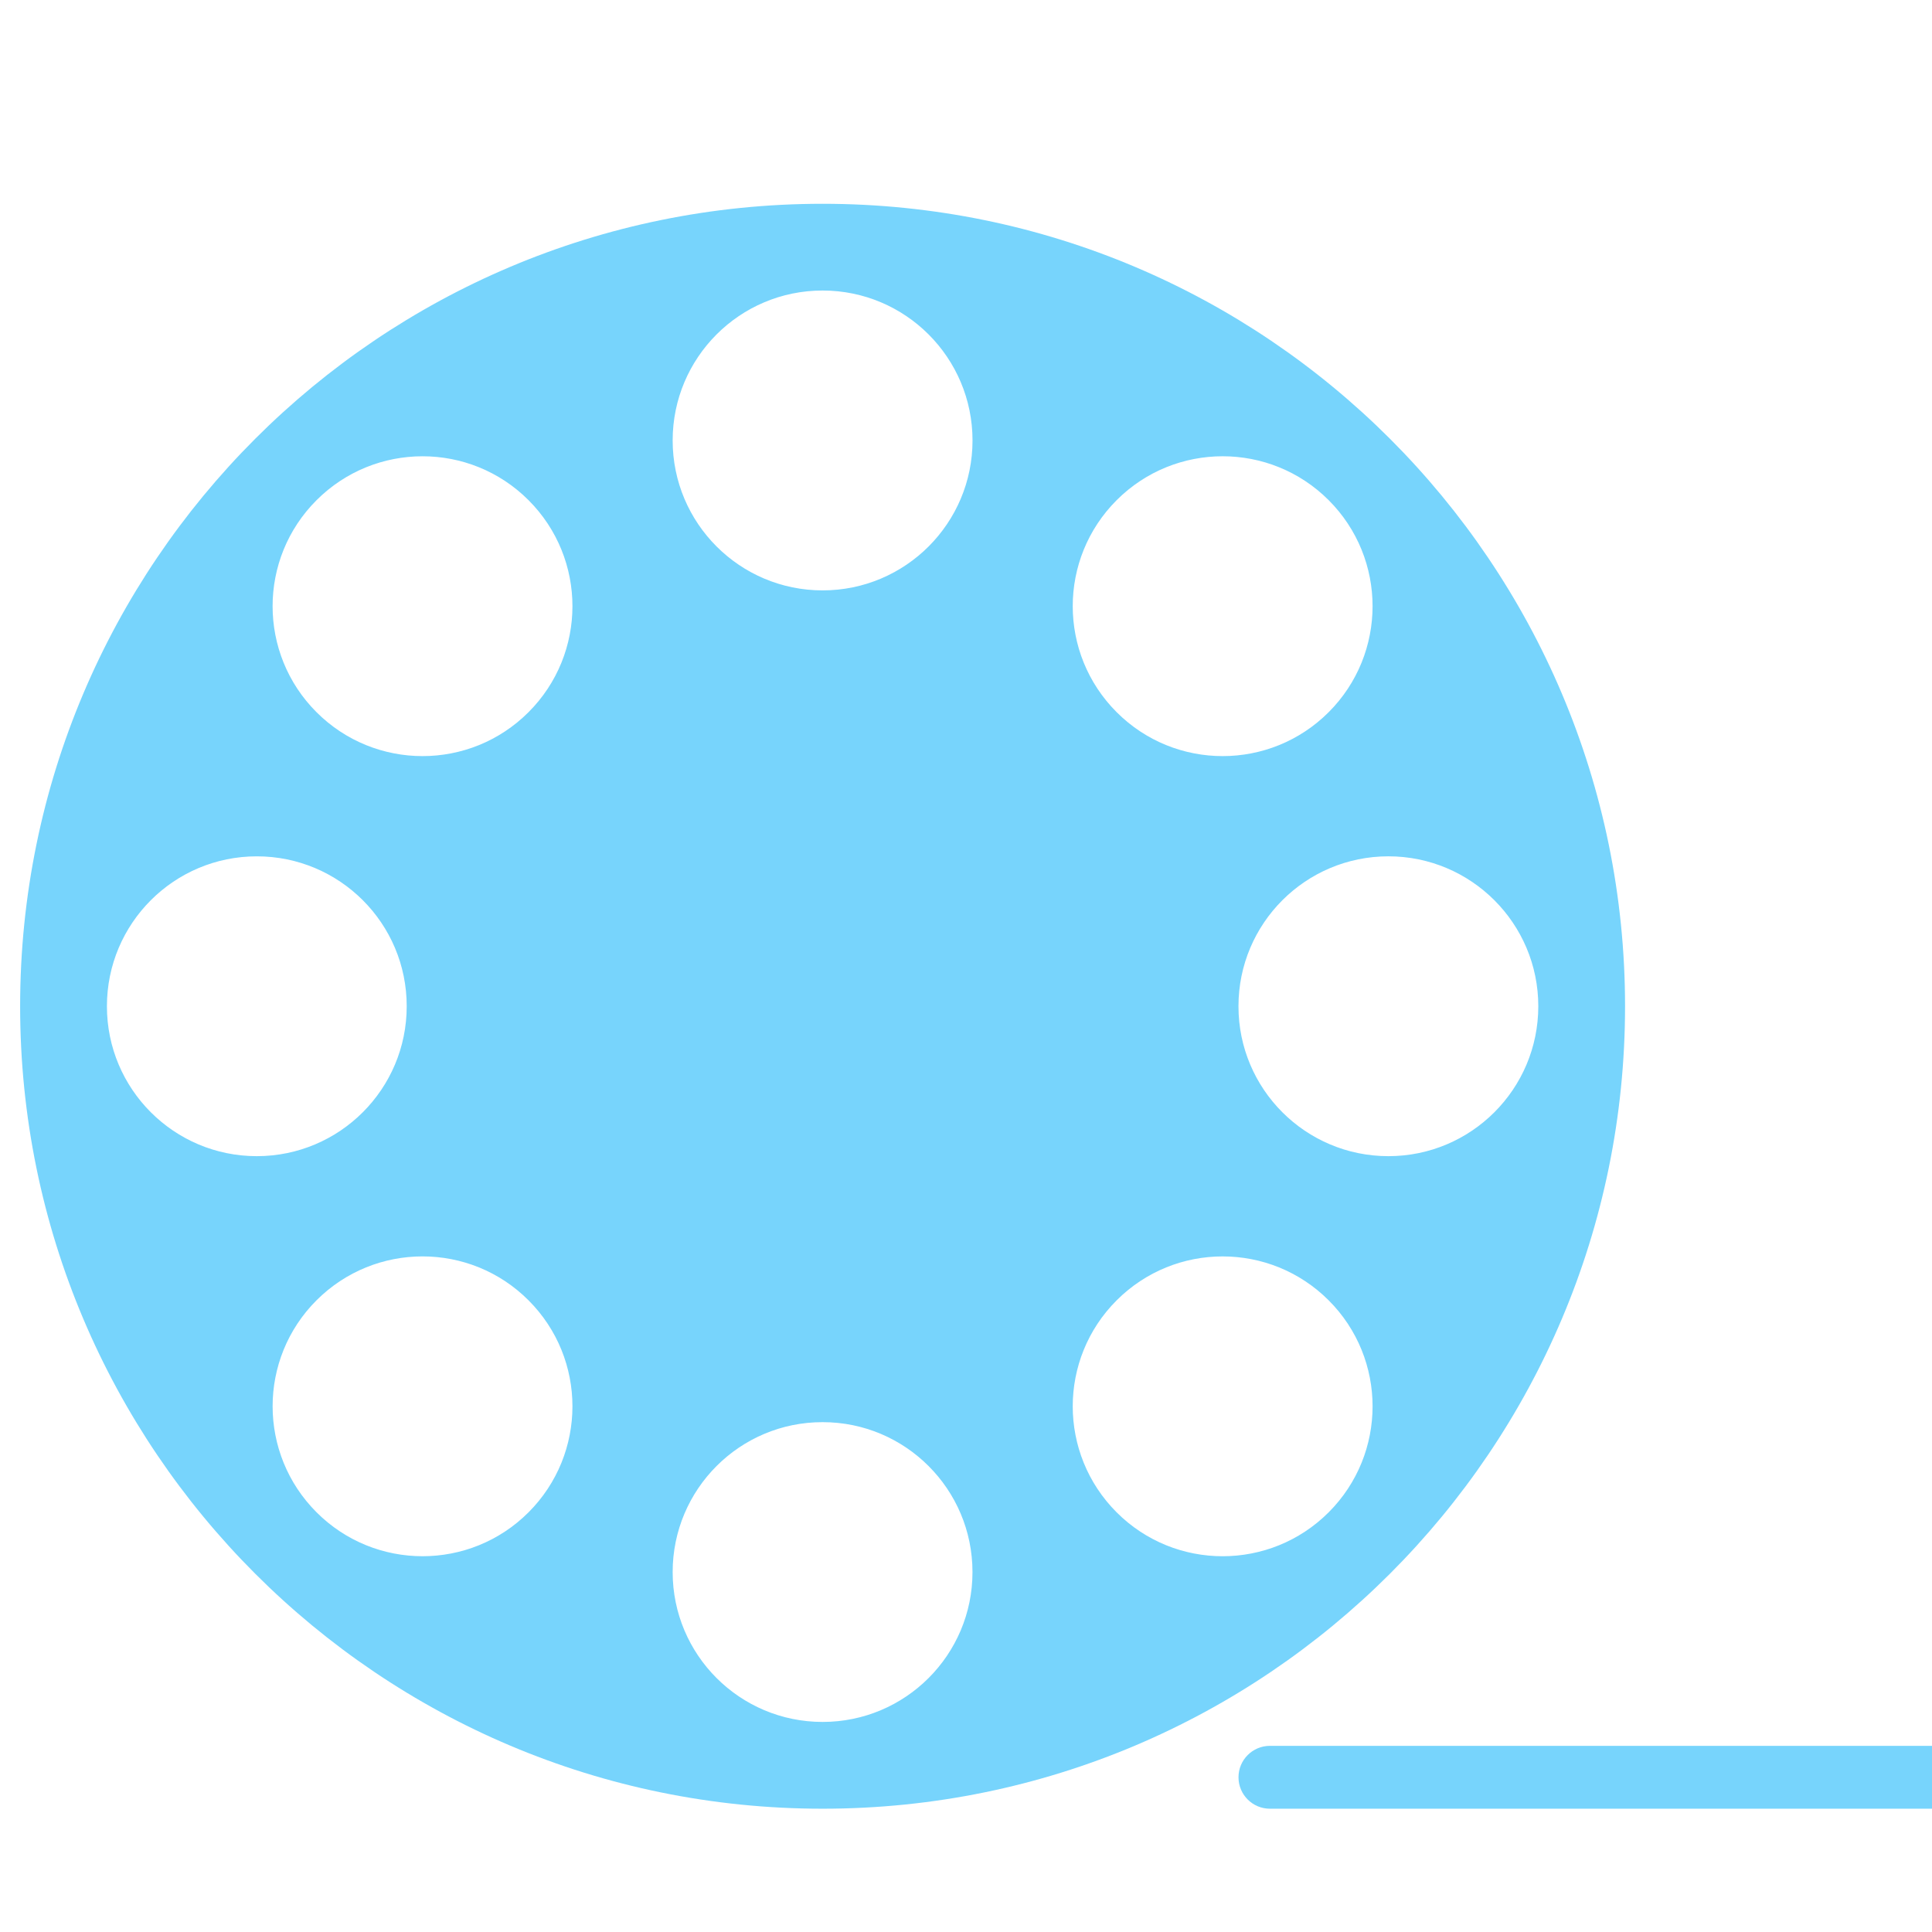
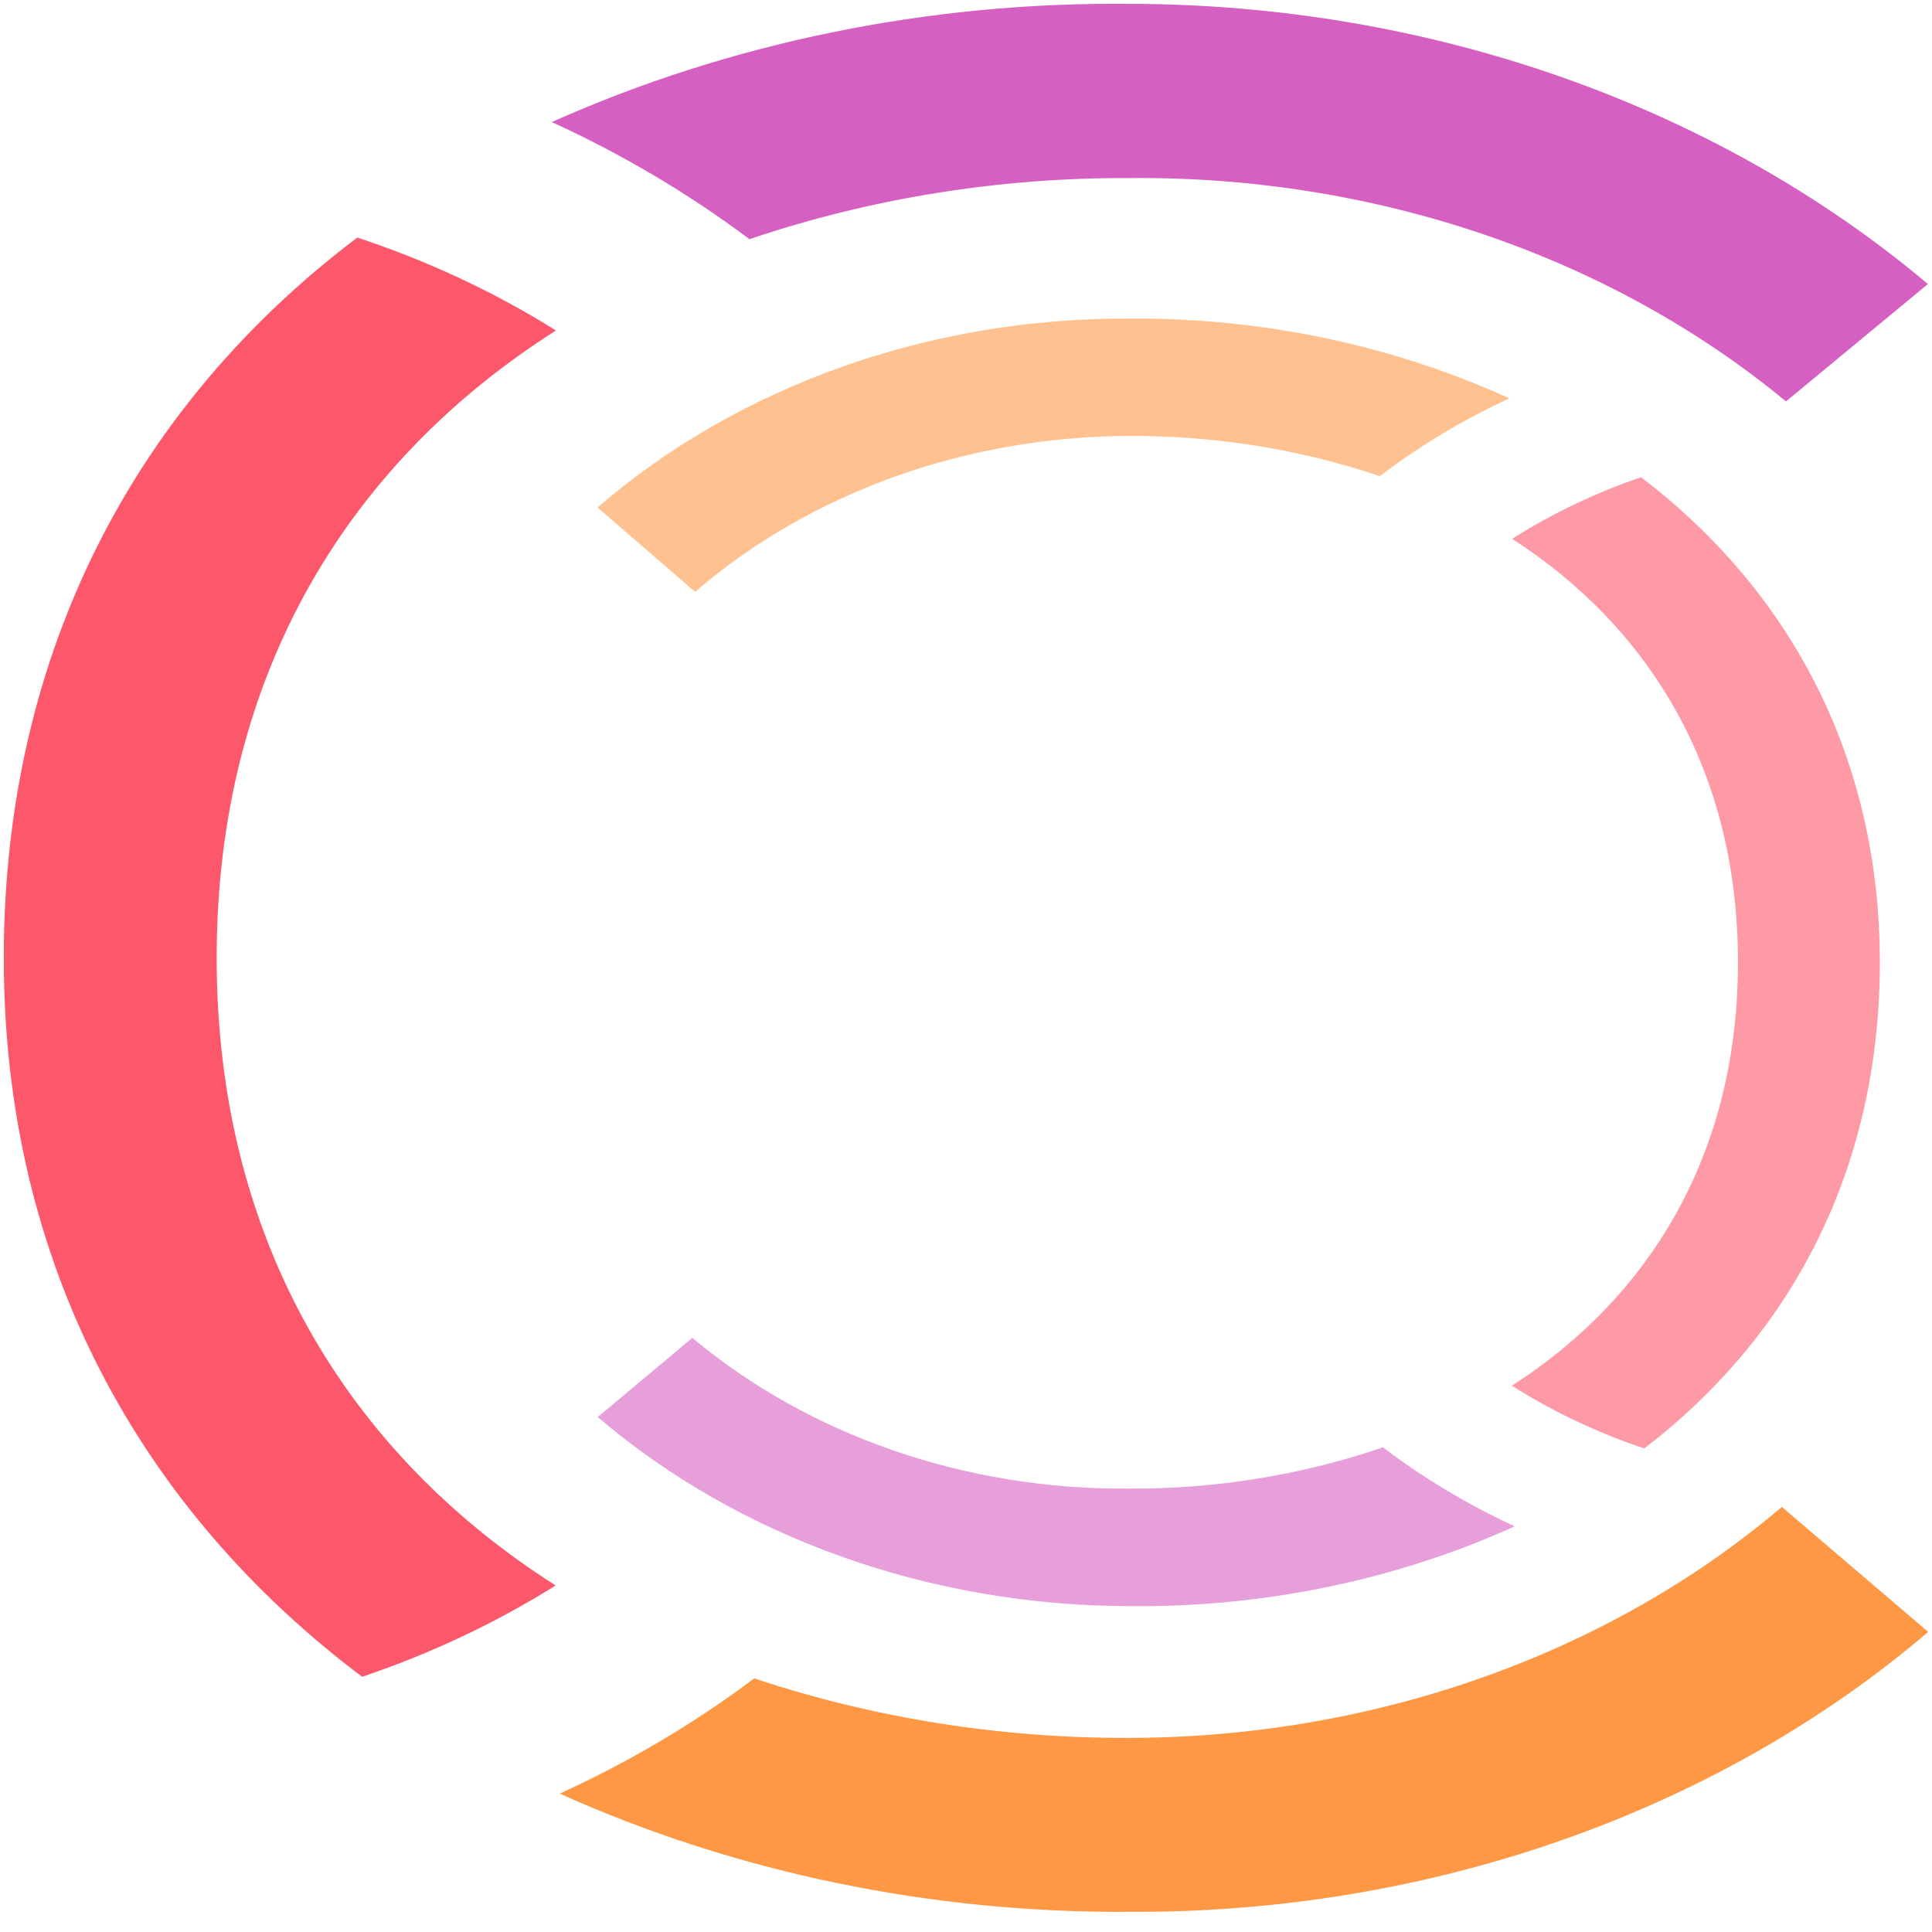
- <svg xmlns="http://www.w3.org/2000/svg" version="1.1" viewBox="0 0 96 96" x="0" y="0" enable-background="transparent">
-   <path d="M40.874 10.126C18.853 10.126 1 27.978 1 50c0 22.021 17.853 39.874 39.874 39.874 22.022 0 39.874-17.853 39.874-39.874C80.748 27.978 62.896 10.126 40.874 10.126zM55.486 24.853c2.908-2.908 7.626-2.909 10.535 0s2.908 7.627 0 10.535c-2.91 2.91-7.627 2.91-10.535 0C52.576 32.479 52.576 27.763 55.486 24.853zM5.313 50.001c-0.001-4.115 3.334-7.451 7.447-7.45 4.116-0.001 7.452 3.335 7.449 7.449 0.002 4.114-3.334 7.449-7.449 7.449C8.647 57.45 5.312 54.114 5.313 50.001zM26.262 75.147c-2.908 2.908-7.625 2.908-10.532-0.001-2.911-2.909-2.911-7.626-0.003-10.534 2.91-2.91 7.628-2.91 10.535 0C29.172 67.521 29.172 72.237 26.262 75.147zM26.262 35.388c-2.908 2.91-7.625 2.91-10.535 0-2.909-2.908-2.909-7.625 0.001-10.533 2.909-2.91 7.626-2.91 10.534-0.002C29.172 27.763 29.172 32.479 26.262 35.388zM40.875 85.562c-4.116 0.001-7.451-3.334-7.451-7.447 0-4.115 3.335-7.451 7.449-7.449 4.114-0.002 7.45 3.334 7.449 7.449C48.324 82.228 44.988 85.562 40.875 85.562zM40.874 29.336c-4.114 0-7.45-3.335-7.45-7.45s3.335-7.45 7.45-7.45 7.45 3.335 7.45 7.45S44.988 29.336 40.874 29.336zM66.021 75.146c-2.91 2.91-7.627 2.91-10.535 0.002-2.91-2.91-2.91-7.627 0-10.535 2.908-2.91 7.625-2.91 10.535 0C68.93 67.521 68.93 72.237 66.021 75.146zM68.988 57.449c-4.115 0-7.451-3.335-7.449-7.449-0.001-4.114 3.334-7.449 7.449-7.45 4.113 0 7.449 3.336 7.449 7.449C76.438 54.114 73.102 57.449 68.988 57.449z" fill="#77d4fc" data-fill-palette-color="accent" />
-   <path d="M98.25 88.312c0-0.863-0.699-1.562-1.562-1.562H63.102c-0.863 0-1.562 0.699-1.562 1.562l0 0c0 0.862 0.699 1.562 1.562 1.562h33.586C97.551 89.874 98.25 89.175 98.25 88.312L98.25 88.312z" fill="#77d4fc" />
+ <svg xmlns="http://www.w3.org/2000/svg" version="1.1" width="512" height="512" viewBox="0 0 512 512" id="svg331">
+   <defs id="defs335" />
+   <g transform="matrix(1 0 0 1 256 256)" id="deae0b0e-85c5-4c40-a131-7a8d5ee74a73">
+     <rect style="stroke: none; stroke-width: 1; stroke-dasharray: none; stroke-linecap: butt; stroke-dashoffset: 0; stroke-linejoin: miter; stroke-miterlimit: 4; fill: rgb(255,255,255); fill-rule: nonzero; opacity: 1; visibility: hidden;" vector-effect="non-scaling-stroke" x="-256" y="-256" rx="0" ry="0" width="512" height="512" id="rect296" />
+   </g>
+   <g transform="matrix(8.433934,0,0,7.201728,256.0422,253.8009)" id="g313">
+     <g id="g311">
+       <g transform="translate(-21.56,-0.02)" id="g301">
+         <path style="opacity:1;fill:#fd576b;fill-rule:nonzero;stroke:none;stroke-width:1;stroke-linecap:butt;stroke-linejoin:miter;stroke-miterlimit:4;stroke-dasharray:none;stroke-dashoffset:0" vector-effect="non-scaling-stroke" transform="translate(-8.68,-35.08)" d="M 6.69,35.11 C 6.69,24.63 10.88,16.83 17.35,12.02 15.429,10.611 13.331,9.461 11.11,8.6 4.23,14.68 0,23.75 0,35.11 0,46.47 4.36,55.48 11.26,61.56 13.423,60.706 15.466,59.576 17.34,58.2 10.88,53.39 6.69,45.59 6.69,35.11 Z" stroke-linecap="round" id="path299" />
+       </g>
+       <g transform="translate(8.6,-27.79)" id="g305">
+         <path style="opacity:1;fill:#d65fc2;fill-rule:nonzero;stroke:none;stroke-width:1;stroke-linecap:butt;stroke-linejoin:miter;stroke-miterlimit:4;stroke-dasharray:none;stroke-dashoffset:0" vector-effect="non-scaling-stroke" transform="translate(-38.84,-7.31)" d="m 23.43,8.66 c 3.819,-1.513 7.893,-2.277 12,-2.25 7.671,-0.07 15.06,2.883 20.57,8.22 l 4.46,-4.32 C 53.778,3.72 44.775,0.018 35.39,0 29.067,-0.077 22.823,1.418 17.22,4.35 c 2.228,1.195 4.311,2.641 6.21,4.31 z" stroke-linecap="round" id="path303" />
+       </g>
+       <g transform="translate(8.73,27.66)" id="g309">
+         <path style="opacity:1;fill:#ff9845;fill-rule:nonzero;stroke:none;stroke-width:1;stroke-linecap:butt;stroke-linejoin:miter;stroke-miterlimit:4;stroke-dasharray:none;stroke-dashoffset:0" vector-effect="non-scaling-stroke" transform="translate(-38.97,-62.76)" d="m 35.39,63.81 c -4.039,0.02 -8.046,-0.723 -11.81,-2.19 -1.867,1.644 -3.917,3.066 -6.11,4.24 5.522,2.909 11.679,4.404 17.92,4.35 9.4,0.053 18.431,-3.656 25.08,-10.3 l -4.6,-4.6 c -5.44,5.421 -12.8,8.476 -20.48,8.5 z" stroke-linecap="round" id="path307" />
+       </g>
+     </g>
+   </g>
+   <g transform="matrix(-5.619724,0,0,-4.859931,328.2369,255.0621)" id="g329">
+     <g style="opacity:0.6" id="g327">
+       <g transform="translate(-21.56,-0.02)" id="g317">
+         <path style="opacity:1;fill:#fd576b;fill-rule:nonzero;stroke:none;stroke-width:1;stroke-linecap:butt;stroke-linejoin:miter;stroke-miterlimit:4;stroke-dasharray:none;stroke-dashoffset:0" vector-effect="non-scaling-stroke" transform="translate(-8.68,-35.08)" d="M 6.69,35.11 C 6.69,24.63 10.88,16.83 17.35,12.02 15.429,10.611 13.331,9.461 11.11,8.6 4.23,14.68 0,23.75 0,35.11 0,46.47 4.36,55.48 11.26,61.56 13.423,60.706 15.466,59.576 17.34,58.2 10.88,53.39 6.69,45.59 6.69,35.11 Z" stroke-linecap="round" id="path315" />
+       </g>
+       <g transform="translate(8.6,-27.79)" id="g321">
+         <path style="opacity:1;fill:#d65fc2;fill-rule:nonzero;stroke:none;stroke-width:1;stroke-linecap:butt;stroke-linejoin:miter;stroke-miterlimit:4;stroke-dasharray:none;stroke-dashoffset:0" vector-effect="non-scaling-stroke" transform="translate(-38.84,-7.31)" d="m 23.43,8.66 c 3.819,-1.513 7.893,-2.277 12,-2.25 7.671,-0.07 15.06,2.883 20.57,8.22 l 4.46,-4.32 C 53.778,3.72 44.775,0.018 35.39,0 29.067,-0.077 22.823,1.418 17.22,4.35 c 2.228,1.195 4.311,2.641 6.21,4.31 z" stroke-linecap="round" id="path319" />
+       </g>
+       <g transform="translate(8.73,27.66)" id="g325">
+         <path style="opacity:1;fill:#ff9845;fill-rule:nonzero;stroke:none;stroke-width:1;stroke-linecap:butt;stroke-linejoin:miter;stroke-miterlimit:4;stroke-dasharray:none;stroke-dashoffset:0" vector-effect="non-scaling-stroke" transform="translate(-38.97,-62.76)" d="m 35.39,63.81 c -4.039,0.02 -8.046,-0.723 -11.81,-2.19 -1.867,1.644 -3.917,3.066 -6.11,4.24 5.522,2.909 11.679,4.404 17.92,4.35 9.4,0.053 18.431,-3.656 25.08,-10.3 l -4.6,-4.6 c -5.44,5.421 -12.8,8.476 -20.48,8.5 z" stroke-linecap="round" id="path323" />
+       </g>
+     </g>
+   </g>
</svg>
